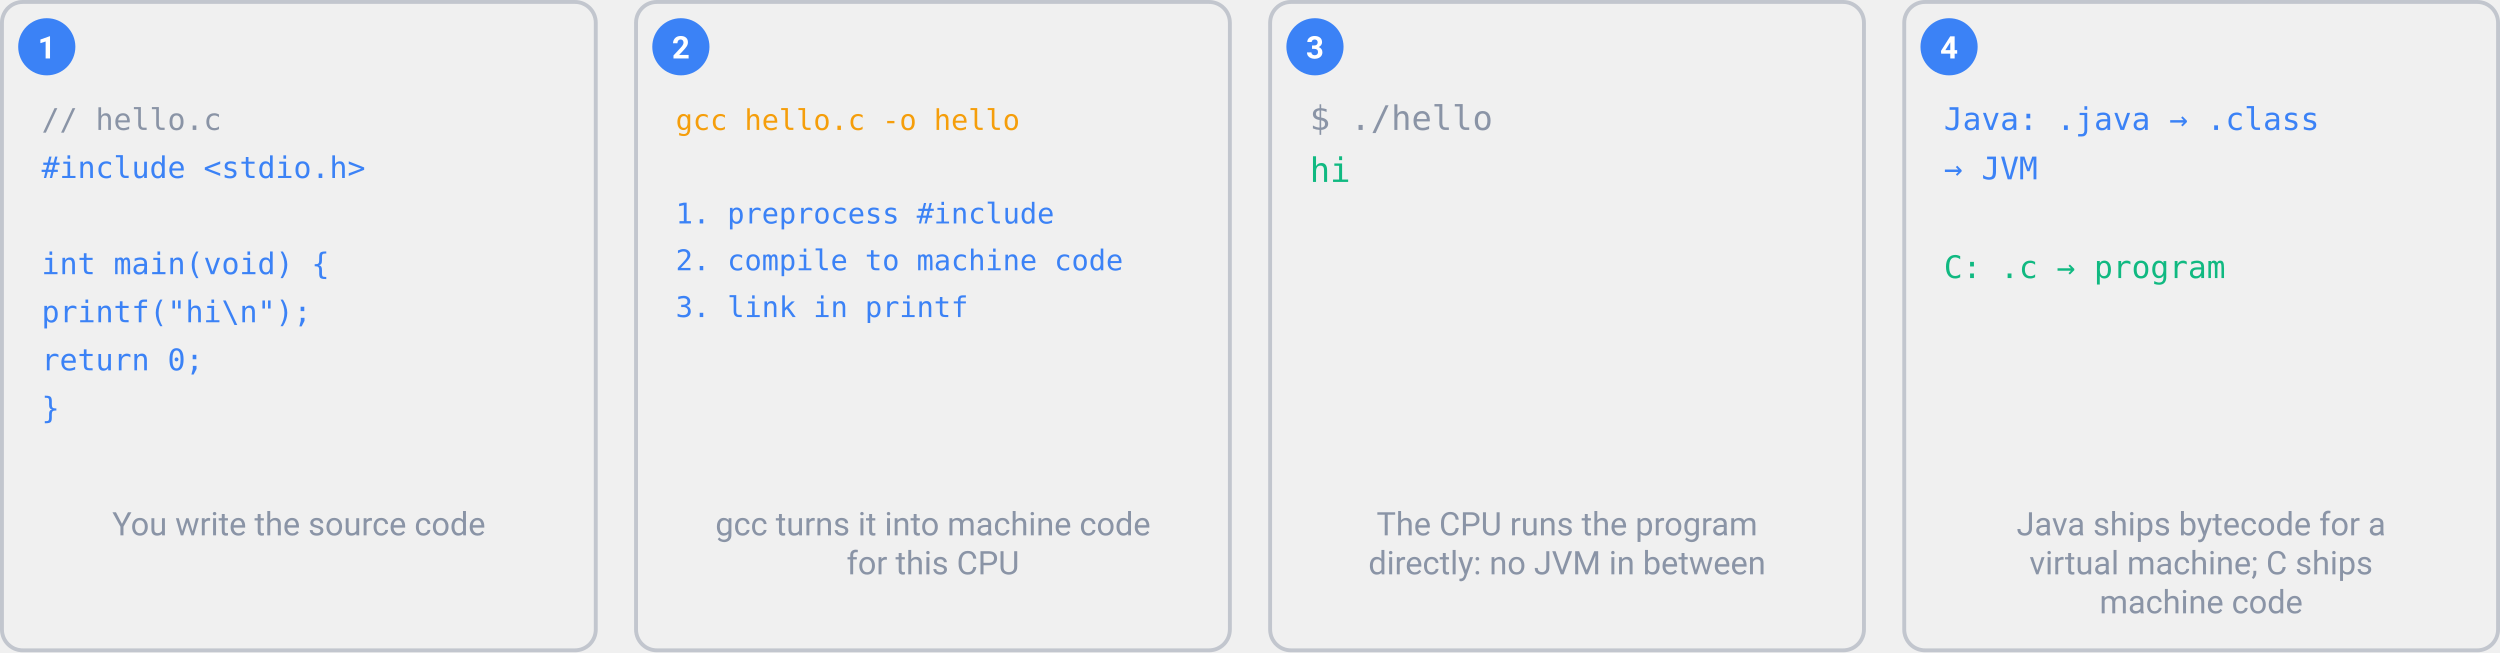
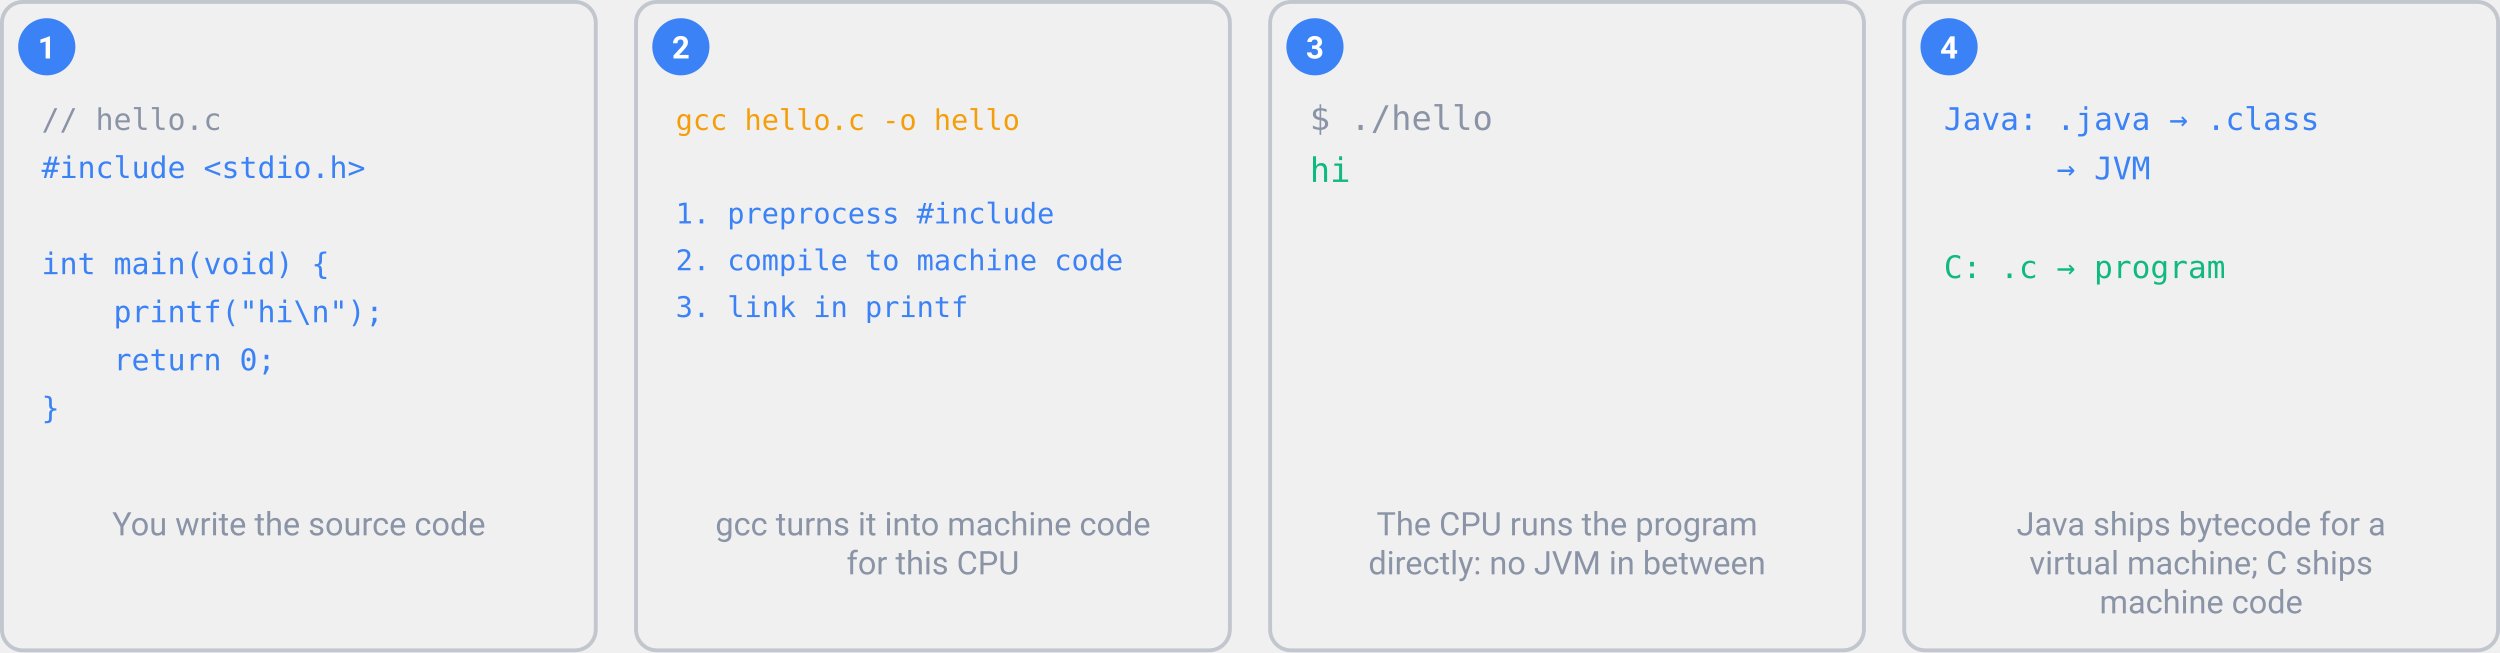
<svg xmlns="http://www.w3.org/2000/svg" viewBox="0 0 962 251" role="img" aria-label="hello.c is preprocessed, compiled and linked by gcc into machine code, which the CPU runs directly, unlike Java's bytecode on the JVM">
  <g transform="translate(0 0)">
    <rect x="0.75" y="0.75" width="228.5" height="249.5" rx="8" fill="none" stroke="#8a94a6" stroke-opacity="0.45" stroke-width="1.5" />
    <circle cx="18" cy="18" r="11" fill="#3b82f6" />
    <text x="18" y="22.5" fill="#ffffff" font-size="12" font-weight="700" text-anchor="middle" font-family="-apple-system, 'Segoe UI', Roboto, sans-serif">1</text>
    <text x="16" y="50.0" fill="#8a94a6" font-size="11.5" text-anchor="start" font-family="ui-monospace, Menlo, Consolas, monospace">// hello.c</text>
    <text x="16" y="68.5" fill="#3b82f6" font-size="11.5" text-anchor="start" font-family="ui-monospace, Menlo, Consolas, monospace">#include &lt;stdio.h&gt;</text>
    <text x="16" y="87.0" fill="#3b82f6" font-size="11.5" text-anchor="start" font-family="ui-monospace, Menlo, Consolas, monospace" />
    <text x="16" y="105.5" fill="#3b82f6" font-size="11.5" text-anchor="start" font-family="ui-monospace, Menlo, Consolas, monospace">int main(void) {</text>
-     <text x="16" y="124.0" fill="#3b82f6" font-size="11.5" text-anchor="start" font-family="ui-monospace, Menlo, Consolas, monospace">    printf("hi\n");</text>
-     <text x="16" y="142.5" fill="#3b82f6" font-size="11.5" text-anchor="start" font-family="ui-monospace, Menlo, Consolas, monospace">    return 0;</text>
+     <text x="16" y="124.0" fill="#3b82f6" font-size="11.5" text-anchor="start" font-family="ui-monospace, Menlo, Consolas, monospace" xml:space="preserve">    printf("hi\n");</text>
+     <text x="16" y="142.5" fill="#3b82f6" font-size="11.5" text-anchor="start" font-family="ui-monospace, Menlo, Consolas, monospace" xml:space="preserve">    return 0;</text>
    <text x="16" y="161.0" fill="#3b82f6" font-size="11.5" text-anchor="start" font-family="ui-monospace, Menlo, Consolas, monospace">}</text>
    <text x="115.0" y="206" fill="#8a94a6" font-size="12.5" text-anchor="middle" font-family="-apple-system, 'Segoe UI', Roboto, sans-serif">You write the source code</text>
  </g>
  <g transform="translate(244 0)">
    <rect x="0.75" y="0.75" width="228.5" height="249.5" rx="8" fill="none" stroke="#8a94a6" stroke-opacity="0.45" stroke-width="1.5" />
    <circle cx="18" cy="18" r="11" fill="#3b82f6" />
    <text x="18" y="22.5" fill="#ffffff" font-size="12" font-weight="700" text-anchor="middle" font-family="-apple-system, 'Segoe UI', Roboto, sans-serif">2</text>
    <text x="16" y="50" fill="#f59e0b" font-size="11" text-anchor="start" font-family="ui-monospace, Menlo, Consolas, monospace">gcc hello.c -o hello</text>
    <text x="16" y="68" fill="#3b82f6" font-size="11" text-anchor="start" font-family="ui-monospace, Menlo, Consolas, monospace" />
    <text x="16" y="86" fill="#3b82f6" font-size="11" text-anchor="start" font-family="ui-monospace, Menlo, Consolas, monospace">1. preprocess #include</text>
    <text x="16" y="104" fill="#3b82f6" font-size="11" text-anchor="start" font-family="ui-monospace, Menlo, Consolas, monospace">2. compile to machine code</text>
    <text x="16" y="122" fill="#3b82f6" font-size="11" text-anchor="start" font-family="ui-monospace, Menlo, Consolas, monospace">3. link in printf</text>
    <text x="115.0" y="206" fill="#8a94a6" font-size="12.5" text-anchor="middle" font-family="-apple-system, 'Segoe UI', Roboto, sans-serif">gcc turns it into machine code</text>
    <text x="115.0" y="221" fill="#8a94a6" font-size="12.5" text-anchor="middle" font-family="-apple-system, 'Segoe UI', Roboto, sans-serif">for this CPU</text>
  </g>
  <g transform="translate(488 0)">
    <rect x="0.75" y="0.75" width="228.5" height="249.5" rx="8" fill="none" stroke="#8a94a6" stroke-opacity="0.45" stroke-width="1.5" />
    <circle cx="18" cy="18" r="11" fill="#3b82f6" />
    <text x="18" y="22.5" fill="#ffffff" font-size="12" font-weight="700" text-anchor="middle" font-family="-apple-system, 'Segoe UI', Roboto, sans-serif">3</text>
    <text x="16" y="50" fill="#8a94a6" font-size="13" text-anchor="start" font-family="ui-monospace, Menlo, Consolas, monospace">$ ./hello</text>
    <text x="16" y="70" fill="#10b981" font-size="13" text-anchor="start" font-family="ui-monospace, Menlo, Consolas, monospace">hi</text>
    <text x="115.0" y="206" fill="#8a94a6" font-size="12.5" text-anchor="middle" font-family="-apple-system, 'Segoe UI', Roboto, sans-serif">The CPU runs the program</text>
    <text x="115.0" y="221" fill="#8a94a6" font-size="12.5" text-anchor="middle" font-family="-apple-system, 'Segoe UI', Roboto, sans-serif">directly: no JVM in between</text>
  </g>
  <g transform="translate(732 0)">
    <rect x="0.75" y="0.75" width="228.5" height="249.5" rx="8" fill="none" stroke="#8a94a6" stroke-opacity="0.45" stroke-width="1.5" />
    <circle cx="18" cy="18" r="11" fill="#3b82f6" />
    <text x="18" y="22.5" fill="#ffffff" font-size="12" font-weight="700" text-anchor="middle" font-family="-apple-system, 'Segoe UI', Roboto, sans-serif">4</text>
    <text x="16" y="50" fill="#3b82f6" font-size="12" text-anchor="start" font-family="ui-monospace, Menlo, Consolas, monospace">Java: .java → .class</text>
-     <text x="16" y="69" fill="#3b82f6" font-size="12" text-anchor="start" font-family="ui-monospace, Menlo, Consolas, monospace">      → JVM</text>
+     <text x="16" y="69" fill="#3b82f6" font-size="12" text-anchor="start" font-family="ui-monospace, Menlo, Consolas, monospace" xml:space="preserve">      → JVM</text>
    <text x="16" y="88" fill="#3b82f6" font-size="12" text-anchor="start" font-family="ui-monospace, Menlo, Consolas, monospace" />
    <text x="16" y="107" fill="#10b981" font-size="12" text-anchor="start" font-family="ui-monospace, Menlo, Consolas, monospace">C:    .c → program</text>
    <text x="115.0" y="206" fill="#8a94a6" font-size="12.5" text-anchor="middle" font-family="-apple-system, 'Segoe UI', Roboto, sans-serif">Java ships bytecode for a</text>
    <text x="115.0" y="221" fill="#8a94a6" font-size="12.5" text-anchor="middle" font-family="-apple-system, 'Segoe UI', Roboto, sans-serif">virtual machine; C ships</text>
    <text x="115.0" y="236" fill="#8a94a6" font-size="12.5" text-anchor="middle" font-family="-apple-system, 'Segoe UI', Roboto, sans-serif">machine code</text>
  </g>
</svg>
